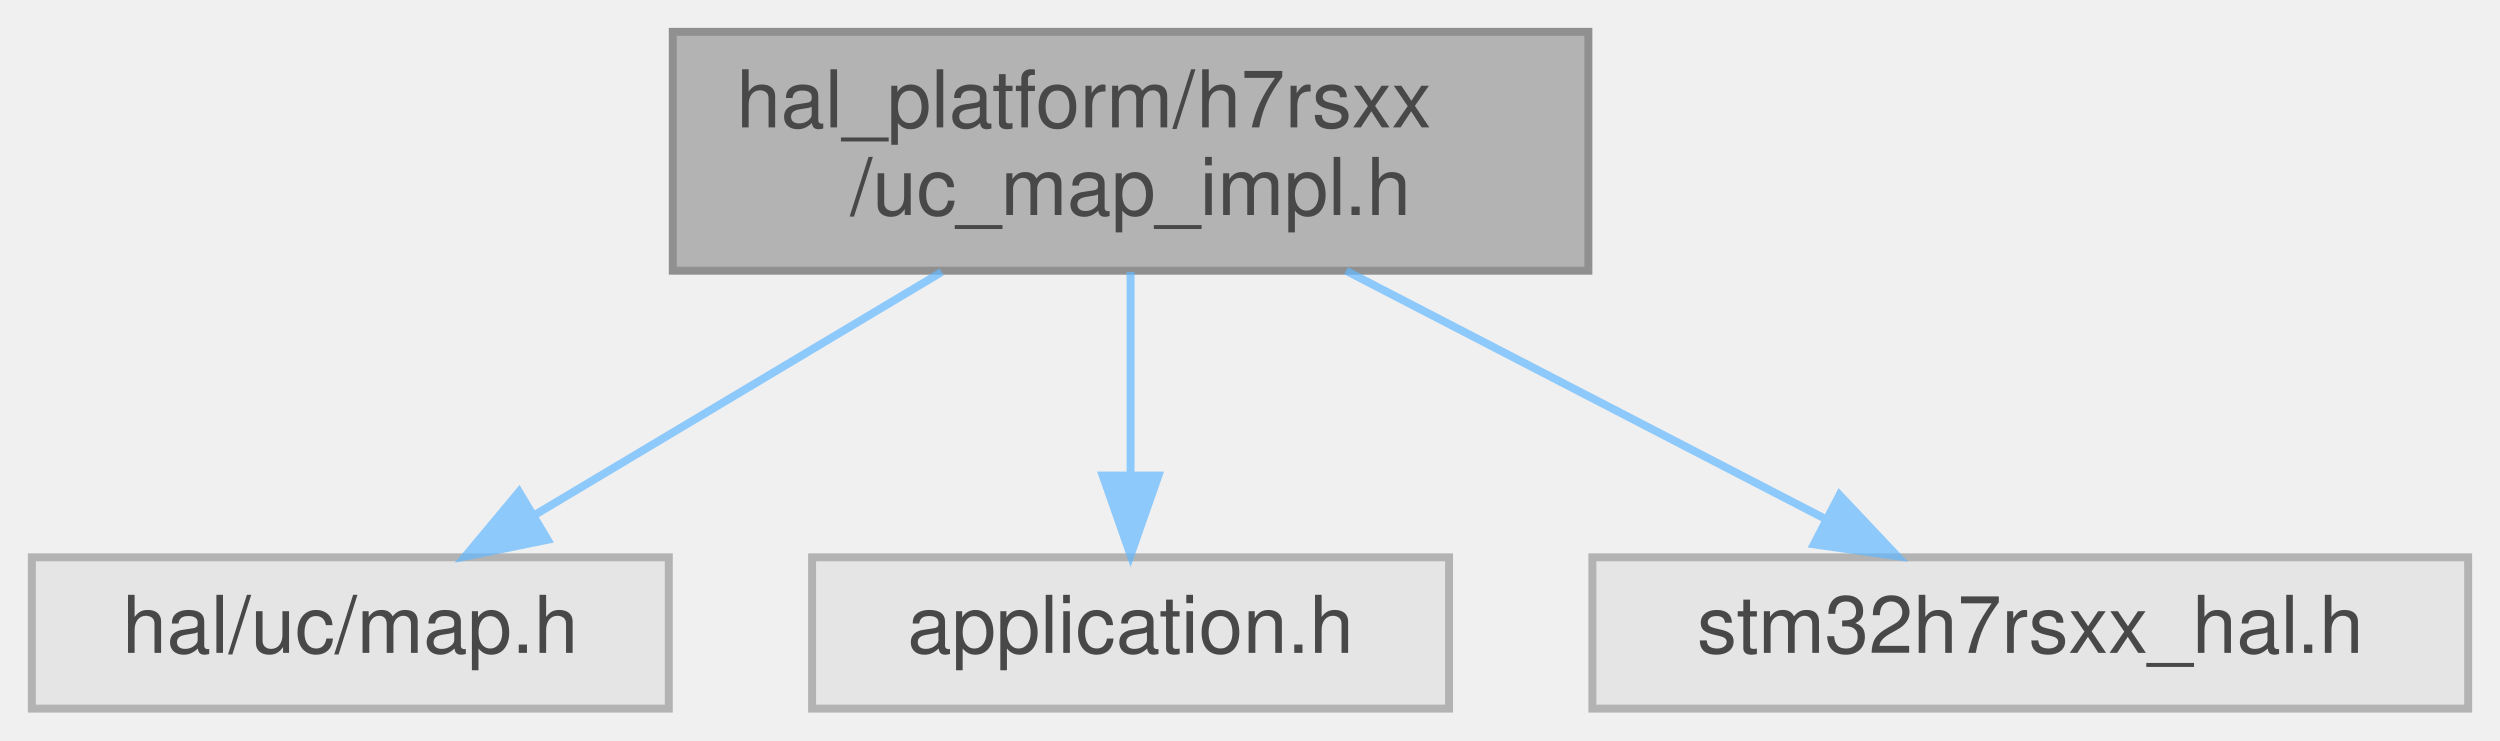
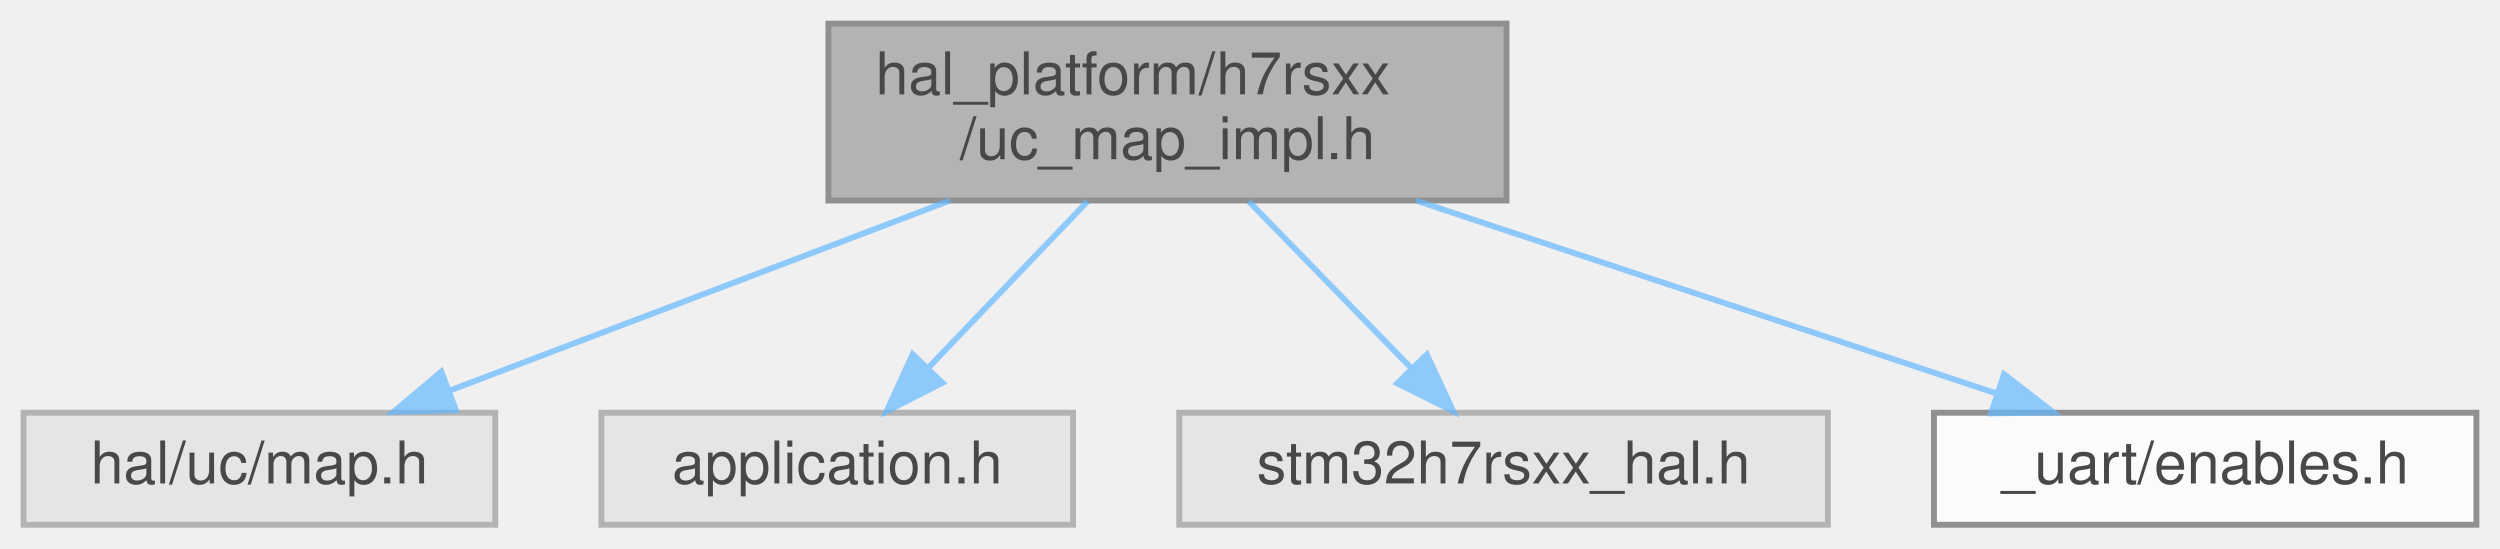
- <svg xmlns="http://www.w3.org/2000/svg" xmlns:xlink="http://www.w3.org/1999/xlink" width="314pt" height="93pt" viewBox="0.00 0.00 314.00 93.00">
+ <svg xmlns="http://www.w3.org/2000/svg" xmlns:xlink="http://www.w3.org/1999/xlink" width="424pt" height="93pt" viewBox="0.00 0.00 424.00 93.00">
  <svg id="main" version="1.1" xml:space="preserve">
    <style type="text/css">
.node, .edge {opacity: 0.7;}
.node.selected, .edge.selected {opacity: 1;}
.edge:hover path { stroke: red; }
.edge:hover polygon { stroke: red; fill: red; }
</style>
    <svg id="graph" class="graph">
      <g id="graph0" class="graph" transform="scale(1 1) rotate(0) translate(4 89)">
        <g id="Node000001" class="node">
          <g id="a_Node000001">
            <a xlink:title=" ">
-               <polygon fill="#999999" stroke="#666666" points="195.5,-85 80.5,-85 80.5,-55 195.5,-55 195.5,-85" />
-               <text text-anchor="start" x="88.5" y="-73" font-family="Helvetica,sans-Serif" font-size="10.00">hal_platform/h7rsxx</text>
-               <text text-anchor="middle" x="138" y="-62" font-family="Helvetica,sans-Serif" font-size="10.00">/uc_map_impl.h</text>
+               <polygon fill="#999999" stroke="#666666" points="251.5,-85 136.5,-85 136.5,-55 251.5,-55 251.5,-85" />
+               <text text-anchor="start" x="144.5" y="-73" font-family="Helvetica,sans-Serif" font-size="10.00">hal_platform/h7rsxx</text>
+               <text text-anchor="middle" x="194" y="-62" font-family="Helvetica,sans-Serif" font-size="10.00">/uc_map_impl.h</text>
            </a>
          </g>
        </g>
        <g id="Node000002" class="node">
          <g id="a_Node000002">
            <a xlink:title=" ">
              <polygon fill="#e0e0e0" stroke="#999999" points="80,-19 0,-19 0,0 80,0 80,-19" />
              <text text-anchor="middle" x="40" y="-7" font-family="Helvetica,sans-Serif" font-size="10.00">hal/uc/map.h</text>
            </a>
          </g>
        </g>
        <g id="edge1_Node000001_Node000002" class="edge">
          <g id="a_edge1_Node000001_Node000002">
            <a xlink:title=" ">
-               <path fill="none" stroke="#63b8ff" d="M114.28,-54.84C98.8,-45.6 78.68,-33.59 63.29,-24.4" />
-               <polygon fill="#63b8ff" stroke="#63b8ff" points="64.78,-21.21 54.4,-19.09 61.19,-27.23 64.78,-21.21" />
+               <path fill="none" stroke="#63b8ff" d="M157.11,-54.99C131.3,-45.18 97.15,-32.21 72.4,-22.81" />
+               <polygon fill="#63b8ff" stroke="#63b8ff" points="73.33,-19.42 62.74,-19.14 70.85,-25.96 73.33,-19.42" />
            </a>
          </g>
        </g>
        <g id="Node000003" class="node">
          <g id="a_Node000003">
            <a xlink:title=" ">
              <polygon fill="#e0e0e0" stroke="#999999" points="178,-19 98,-19 98,0 178,0 178,-19" />
              <text text-anchor="middle" x="138" y="-7" font-family="Helvetica,sans-Serif" font-size="10.00">application.h</text>
            </a>
          </g>
        </g>
        <g id="edge2_Node000001_Node000003" class="edge">
          <g id="a_edge2_Node000001_Node000003">
            <a xlink:title=" ">
-               <path fill="none" stroke="#63b8ff" d="M138,-54.84C138,-47.21 138,-37.7 138,-29.45" />
-               <polygon fill="#63b8ff" stroke="#63b8ff" points="141.5,-29.27 138,-19.27 134.5,-29.27 141.5,-29.27" />
+               <path fill="none" stroke="#63b8ff" d="M180.44,-54.84C172.32,-46.35 161.95,-35.52 153.5,-26.69" />
+               <polygon fill="#63b8ff" stroke="#63b8ff" points="155.83,-24.07 146.39,-19.27 150.78,-28.91 155.83,-24.07" />
            </a>
          </g>
        </g>
        <g id="Node000004" class="node">
          <g id="a_Node000004">
            <a xlink:title=" ">
              <polygon fill="#e0e0e0" stroke="#999999" points="306,-19 196,-19 196,0 306,0 306,-19" />
              <text text-anchor="middle" x="251" y="-7" font-family="Helvetica,sans-Serif" font-size="10.00">stm32h7rsxx_hal.h</text>
            </a>
          </g>
        </g>
        <g id="edge3_Node000001_Node000004" class="edge">
          <g id="a_edge3_Node000001_Node000004">
            <a xlink:title=" ">
-               <path fill="none" stroke="#63b8ff" d="M165.07,-54.99C183.25,-45.58 207.07,-33.24 225.02,-23.95" />
-               <polygon fill="#63b8ff" stroke="#63b8ff" points="227.04,-26.84 234.31,-19.14 223.82,-20.63 227.04,-26.84" />
+               <path fill="none" stroke="#63b8ff" d="M207.8,-54.84C216.07,-46.35 226.62,-35.52 235.23,-26.69" />
+               <polygon fill="#63b8ff" stroke="#63b8ff" points="237.99,-28.87 242.46,-19.27 232.97,-23.99 237.99,-28.87" />
+             </a>
+           </g>
+         </g>
+         <g id="Node000005" class="node">
+           <g id="a_Node000005">
+             <a xlink:href="enables_8h.html" target="_top" xlink:title=" ">
+               <polygon fill="white" stroke="#666666" points="416,-19 324,-19 324,0 416,0 416,-19" />
+               <text text-anchor="middle" x="370" y="-7" font-family="Helvetica,sans-Serif" font-size="10.00">_uart/enables.h</text>
+             </a>
+           </g>
+         </g>
+         <g id="edge4_Node000001_Node000005" class="edge">
+           <g id="a_edge4_Node000001_Node000005">
+             <a xlink:title=" ">
+               <path fill="none" stroke="#63b8ff" d="M236.16,-54.99C266.27,-44.98 306.31,-31.67 334.73,-22.22" />
+               <polygon fill="#63b8ff" stroke="#63b8ff" points="335.88,-25.53 344.27,-19.05 333.67,-18.89 335.88,-25.53" />
            </a>
          </g>
        </g>
      </g>
    </svg>
  </svg>
  <style type="text/css">

[data-mouse-over-selected='false'] { opacity: 0.7; }
[data-mouse-over-selected='true']  { opacity: 1.0; }

</style>
</svg>
